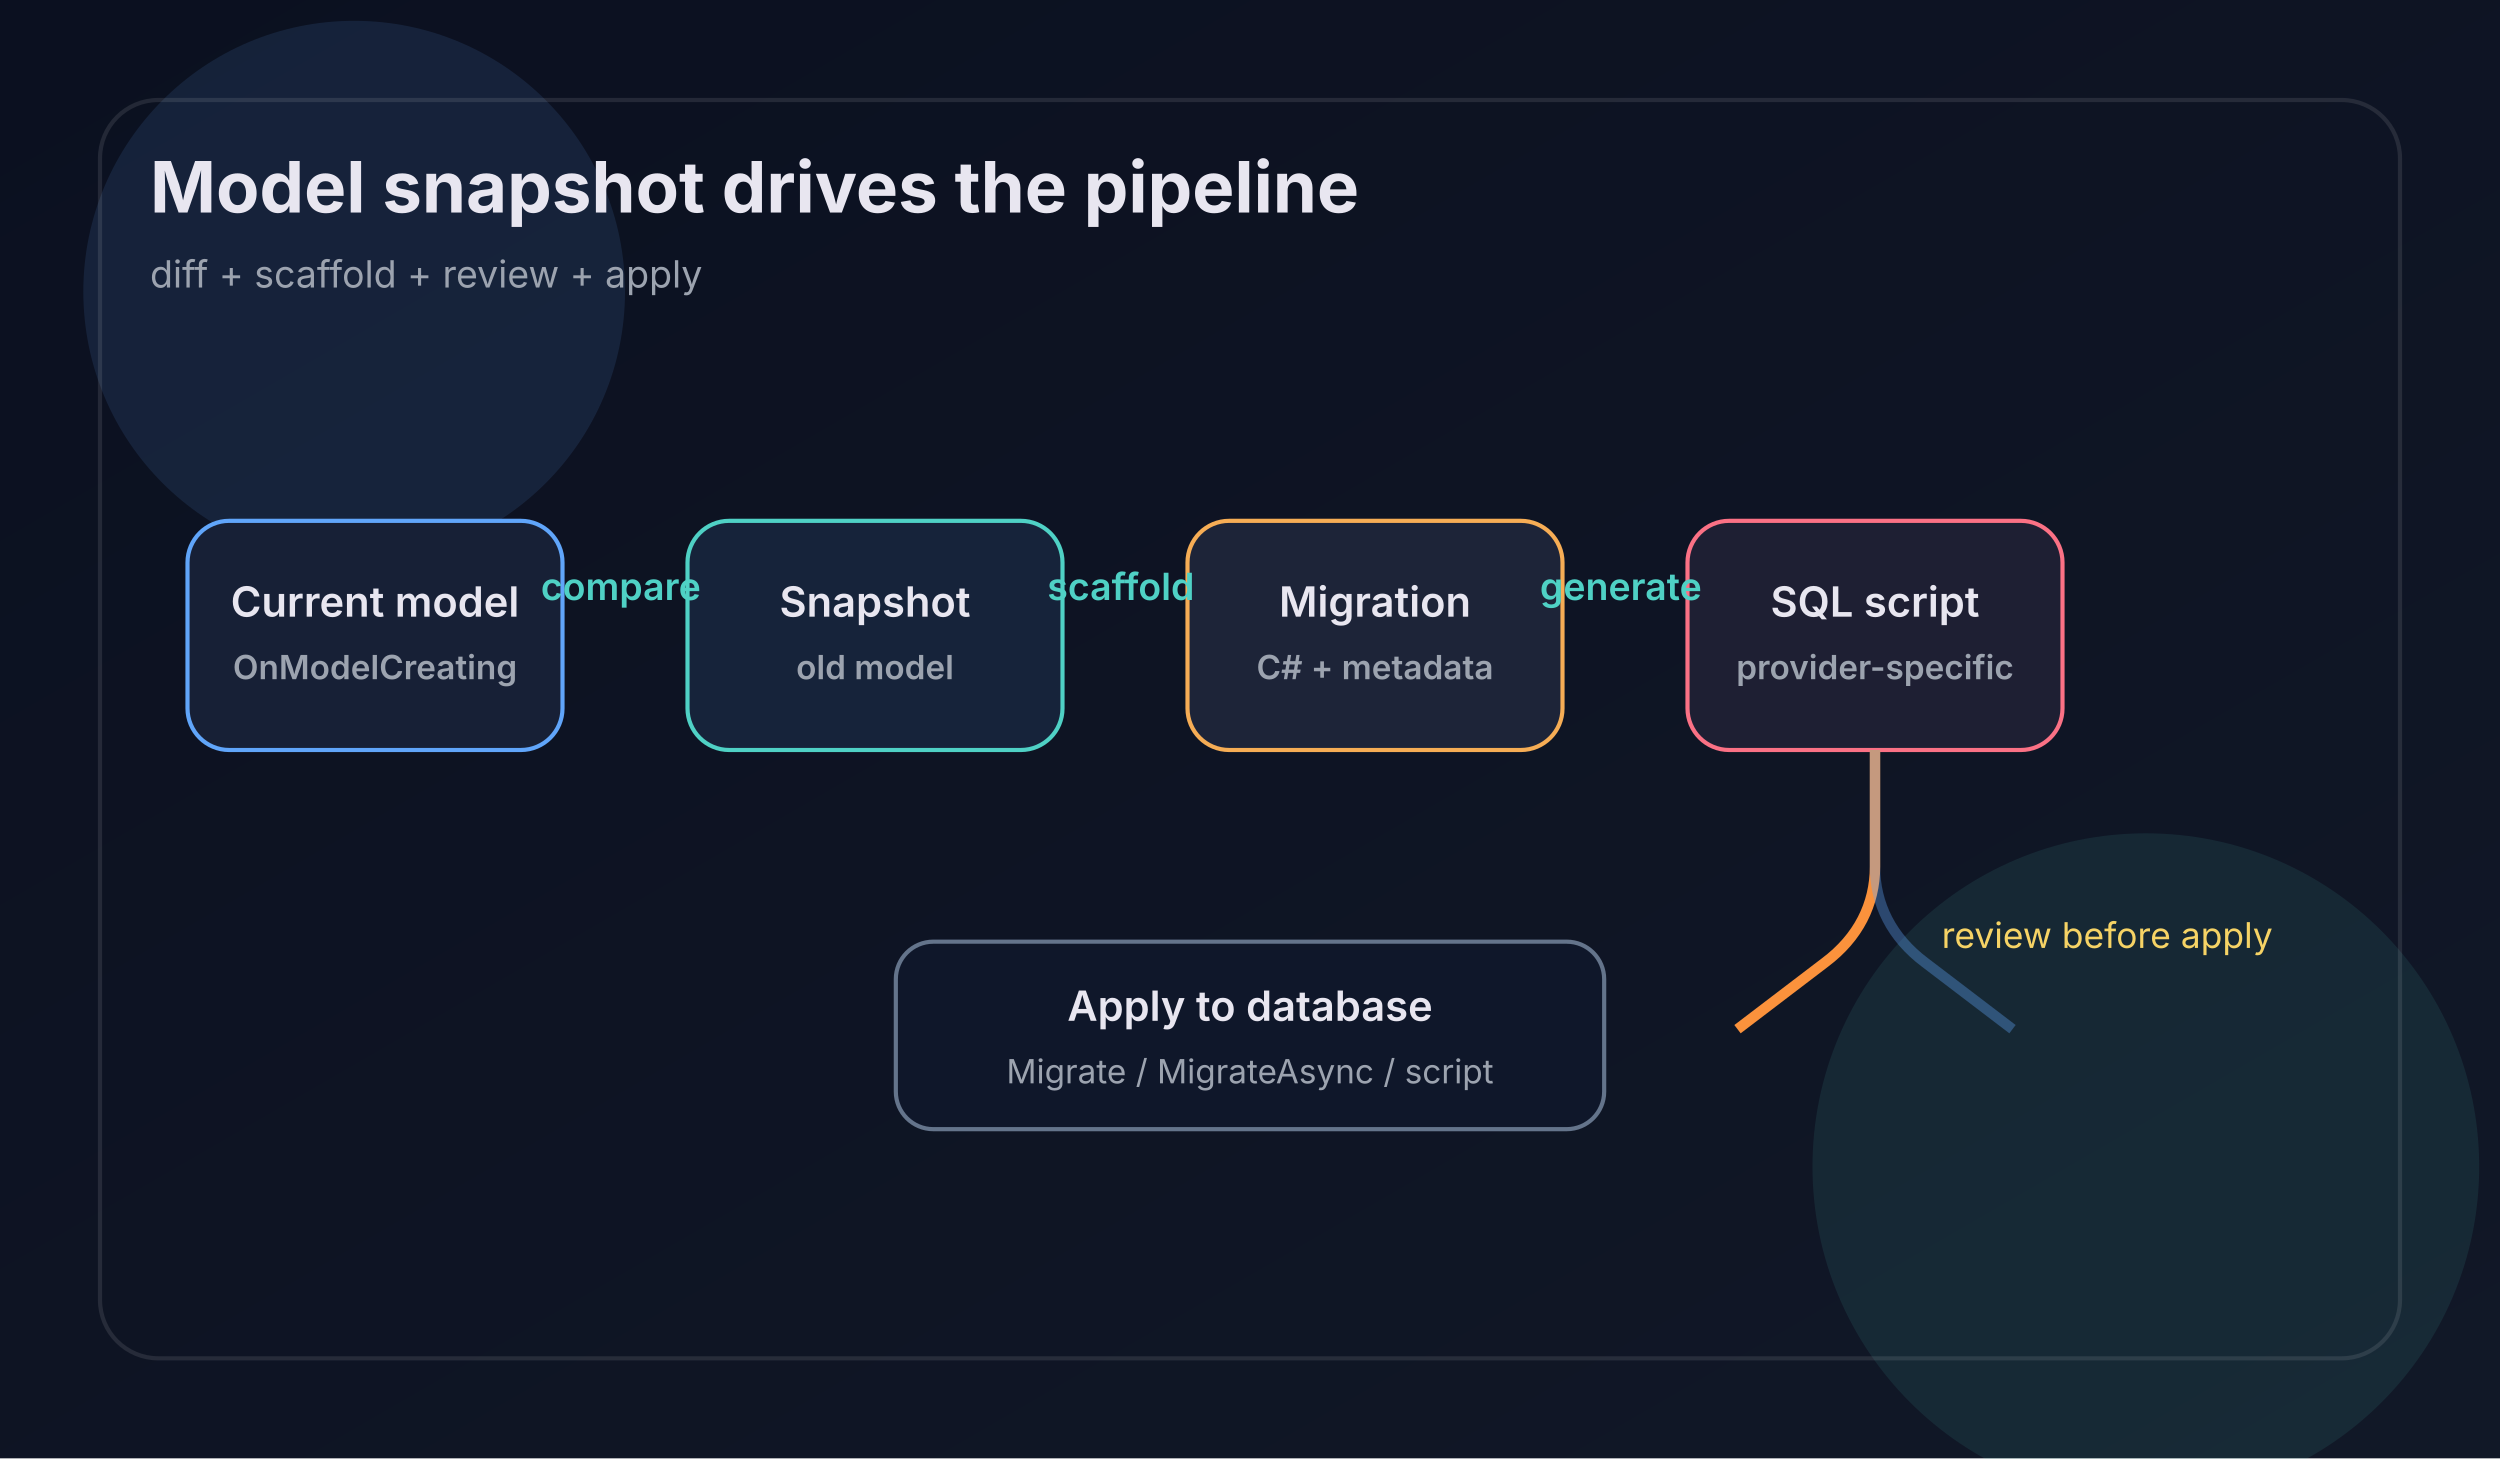
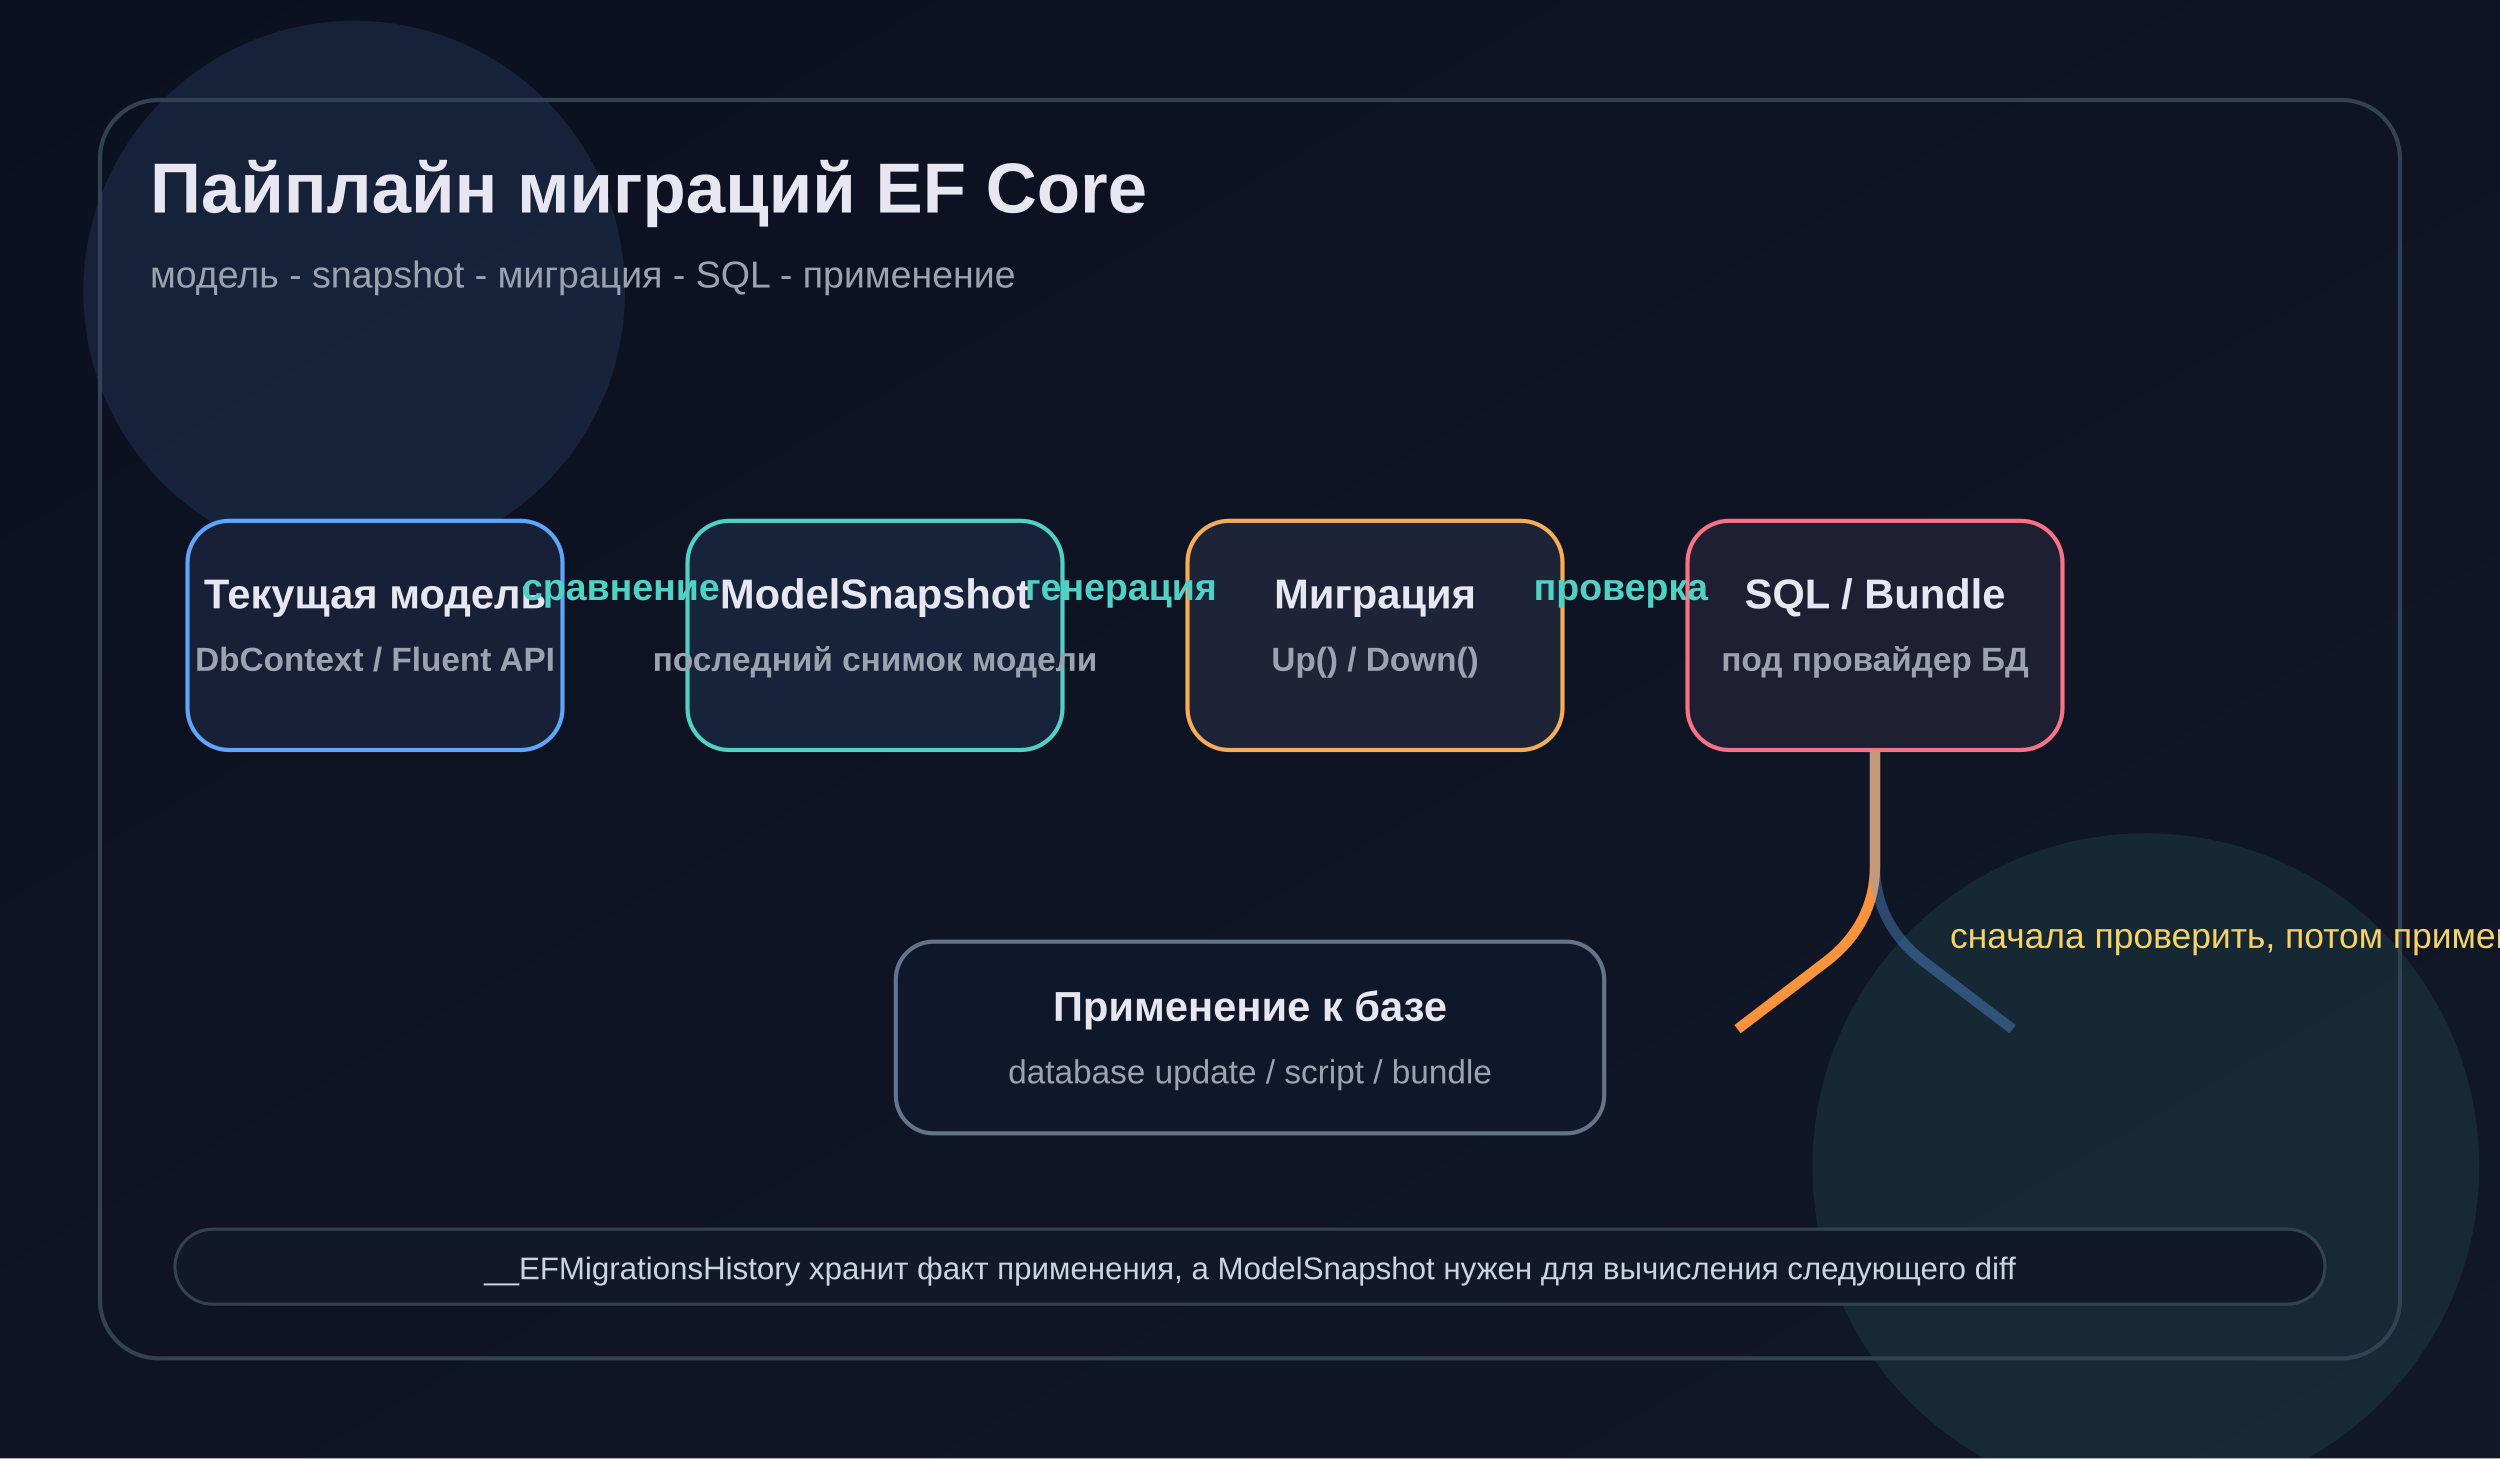
- <svg xmlns="http://www.w3.org/2000/svg" viewBox="0 0 1200 700" role="img" aria-label="EF Core migrations pipeline">
+ <svg xmlns="http://www.w3.org/2000/svg" viewBox="0 0 1200 700" role="img" aria-label="Пайплайн миграций EF Core">
  <defs>
    <linearGradient id="bg" x1="0" y1="0" x2="1" y2="1">
      <stop offset="0%" stop-color="#0b1020" />
      <stop offset="100%" stop-color="#111827" />
    </linearGradient>
    <linearGradient id="accent" x1="0" y1="0" x2="1" y2="0">
      <stop offset="0%" stop-color="#60a5fa" />
      <stop offset="100%" stop-color="#4fd1c5" />
    </linearGradient>
    <filter id="glow" x="-40%" y="-40%" width="180%" height="180%">
      <feGaussianBlur stdDeviation="18" result="b" />
      <feMerge>
        <feMergeNode in="b" />
        <feMergeNode in="SourceGraphic" />
      </feMerge>
    </filter>
  </defs>
  <rect width="1200" height="700" fill="url(#bg)" />
  <circle cx="170" cy="140" r="130" fill="#60a5fa" opacity="0.12" />
  <circle cx="1030" cy="560" r="160" fill="#4fd1c5" opacity="0.10" />
-   <rect x="48" y="48" width="1104" height="604" rx="28" fill="none" stroke="rgba(255,255,255,0.10)" stroke-width="2" />
-   <text x="72" y="102" fill="#e8e6f0" font-size="34" font-family="Inter, Segoe UI, sans-serif" font-weight="700">Model snapshot drives the pipeline</text>
-   <text x="72" y="138" fill="#9ca3af" font-size="18" font-family="Inter, Segoe UI, sans-serif">diff + scaffold + review + apply</text>
-   <g font-family="Inter, Segoe UI, sans-serif" font-size="20" font-weight="600" fill="#e8e6f0">
+   <rect x="48" y="48" width="1104" height="604" rx="28" fill="none" stroke="#334155" stroke-width="2" />
+   <text x="72" y="102" fill="#e8e6f0" font-size="34" font-family="Segoe UI, Arial, sans-serif" font-weight="700">Пайплайн миграций EF Core</text>
+   <text x="72" y="138" fill="#9ca3af" font-size="18" font-family="Segoe UI, Arial, sans-serif">модель - snapshot - миграция - SQL - применение</text>
+   <g font-family="Segoe UI, Arial, sans-serif" font-size="20" font-weight="600" fill="#e8e6f0">
    <rect x="90" y="250" width="180" height="110" rx="20" fill="#172036" stroke="#60a5fa" stroke-width="2" />
-     <text x="180" y="296" text-anchor="middle">Current model</text>
-     <text x="180" y="326" text-anchor="middle" fill="#9ca3af" font-size="16">OnModelCreating</text>
+     <text x="180" y="292" text-anchor="middle">Текущая модель</text>
+     <text x="180" y="322" text-anchor="middle" fill="#9ca3af" font-size="16">DbContext / Fluent API</text>
    <rect x="330" y="250" width="180" height="110" rx="20" fill="#16233a" stroke="#4fd1c5" stroke-width="2" />
-     <text x="420" y="296" text-anchor="middle">Snapshot</text>
-     <text x="420" y="326" text-anchor="middle" fill="#9ca3af" font-size="16">old model</text>
+     <text x="420" y="292" text-anchor="middle">ModelSnapshot</text>
+     <text x="420" y="322" text-anchor="middle" fill="#9ca3af" font-size="16">последний снимок модели</text>
    <rect x="570" y="250" width="180" height="110" rx="20" fill="#1d2438" stroke="#f6ad55" stroke-width="2" />
-     <text x="660" y="296" text-anchor="middle">Migration</text>
-     <text x="660" y="326" text-anchor="middle" fill="#9ca3af" font-size="16">C# + metadata</text>
+     <text x="660" y="292" text-anchor="middle">Миграция</text>
+     <text x="660" y="322" text-anchor="middle" fill="#9ca3af" font-size="16">Up() / Down()</text>
    <rect x="810" y="250" width="180" height="110" rx="20" fill="#1e1f33" stroke="#fb7185" stroke-width="2" />
-     <text x="900" y="296" text-anchor="middle">SQL script</text>
-     <text x="900" y="326" text-anchor="middle" fill="#9ca3af" font-size="16">provider-specific</text>
+     <text x="900" y="292" text-anchor="middle">SQL / Bundle</text>
+     <text x="900" y="322" text-anchor="middle" fill="#9ca3af" font-size="16">под провайдер БД</text>
  </g>
  <g stroke="url(#accent)" stroke-width="5" fill="none" filter="url(#glow)">
    <path d="M270 305H326" />
    <path d="M510 305H566" />
    <path d="M750 305H806" />
  </g>
-   <g fill="#4fd1c5" font-family="Inter, Segoe UI, sans-serif" font-size="18" font-weight="600">
-     <text x="298" y="288" text-anchor="middle">compare</text>
-     <text x="538" y="288" text-anchor="middle">scaffold</text>
-     <text x="778" y="288" text-anchor="middle">generate</text>
+   <g fill="#4fd1c5" font-family="Segoe UI, Arial, sans-serif" font-size="18" font-weight="600">
+     <text x="298" y="288" text-anchor="middle">сравнение</text>
+     <text x="538" y="288" text-anchor="middle">генерация</text>
+     <text x="778" y="288" text-anchor="middle">проверка</text>
  </g>
-   <g font-family="Inter, Segoe UI, sans-serif">
-     <rect x="430" y="452" width="340" height="90" rx="18" fill="#0f172a" stroke="#64748b" stroke-width="2" />
-     <text x="600" y="490" text-anchor="middle" fill="#e8e6f0" font-size="20" font-weight="600">Apply to database</text>
-     <text x="600" y="520" text-anchor="middle" fill="#9ca3af" font-size="16">Migrate / MigrateAsync / script</text>
+   <g font-family="Segoe UI, Arial, sans-serif">
+     <rect x="430" y="452" width="340" height="92" rx="18" fill="#0f172a" stroke="#64748b" stroke-width="2" />
+     <text x="600" y="490" text-anchor="middle" fill="#e8e6f0" font-size="20" font-weight="600">Применение к базе</text>
+     <text x="600" y="520" text-anchor="middle" fill="#9ca3af" font-size="16">database update / script / bundle</text>
  </g>
  <path d="M900 360v56c0 18-8 34-24 46l-42 32" stroke="#fb923c" stroke-width="5" fill="none" />
  <path d="M900 360v56c0 18 8 34 24 46l42 32" stroke="#60a5fa" stroke-width="5" fill="none" opacity="0.35" />
-   <text x="932" y="455" fill="#f6d365" font-family="Inter, Segoe UI, sans-serif" font-size="17">review before apply</text>
+   <text x="936" y="455" fill="#f6d365" font-family="Segoe UI, Arial, sans-serif" font-size="17">сначала проверить, потом применять</text>
+   <rect x="84" y="590" width="1032" height="36" rx="18" fill="#111827" stroke="#334155" stroke-width="1.5" />
+   <text x="600" y="614" text-anchor="middle" fill="#cbd5e1" font-family="Segoe UI, Arial, sans-serif" font-size="15">__EFMigrationsHistory хранит факт применения, а ModelSnapshot нужен для вычисления следующего diff</text>
</svg>
